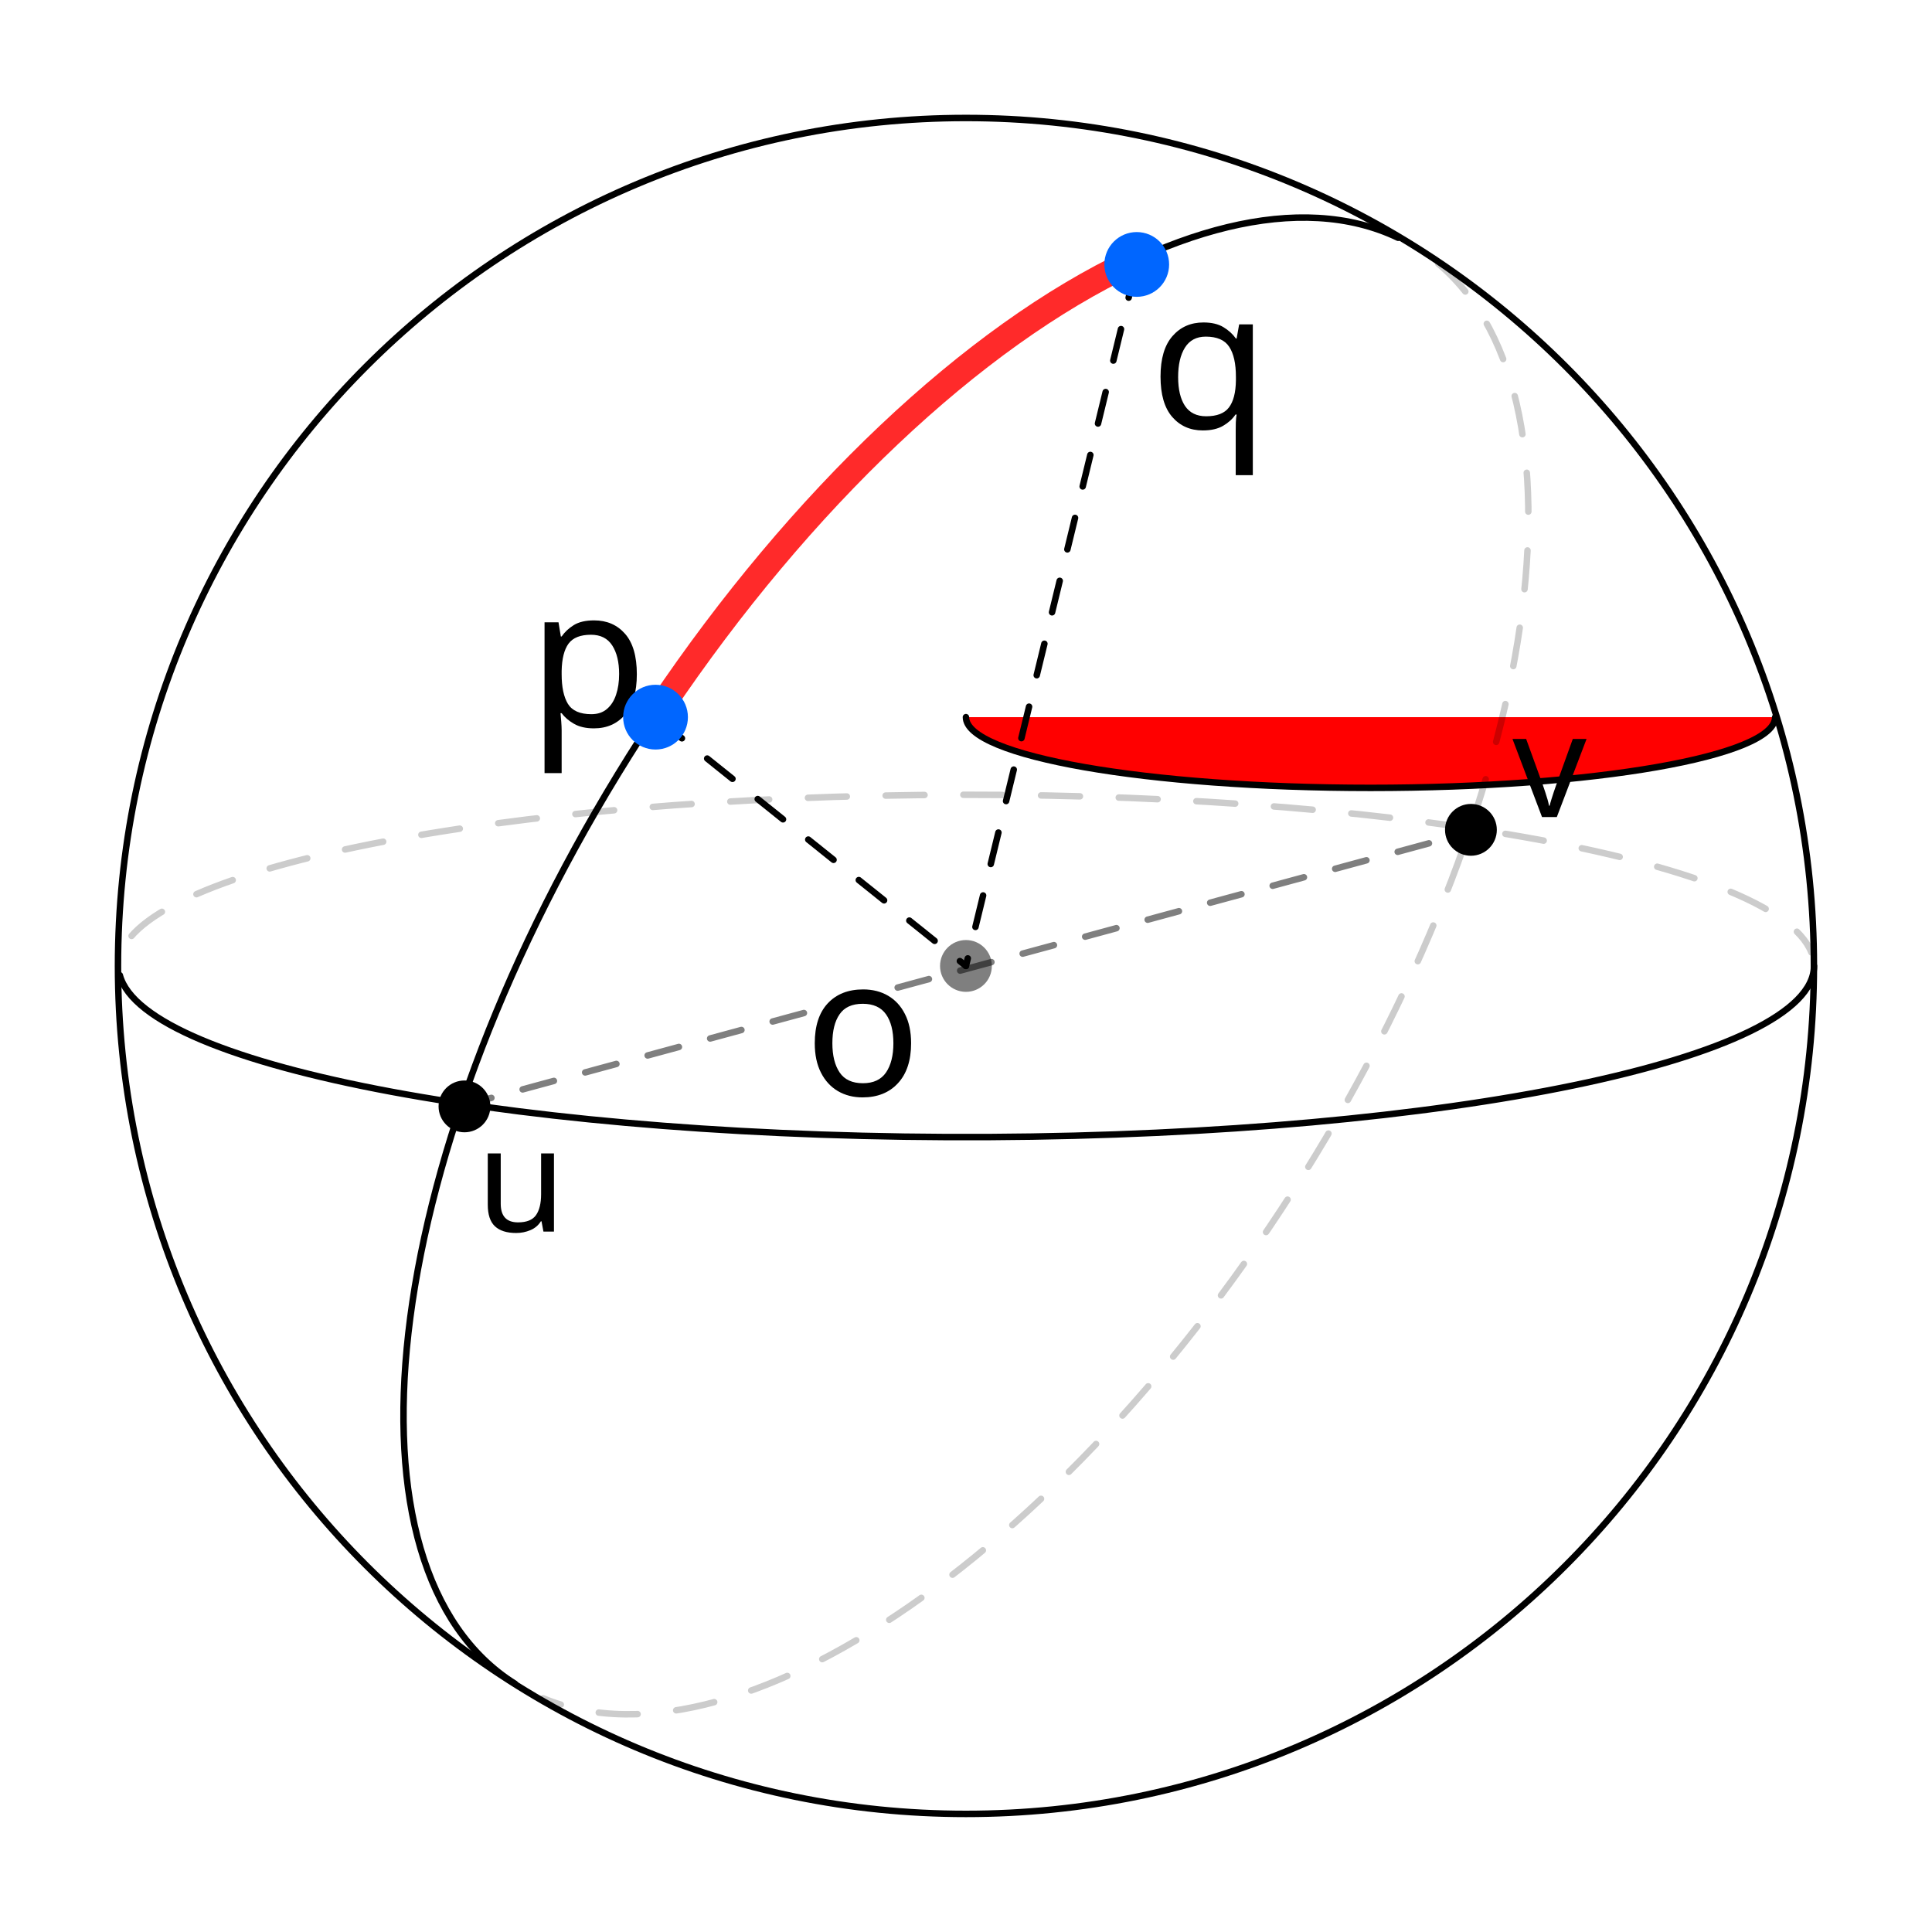
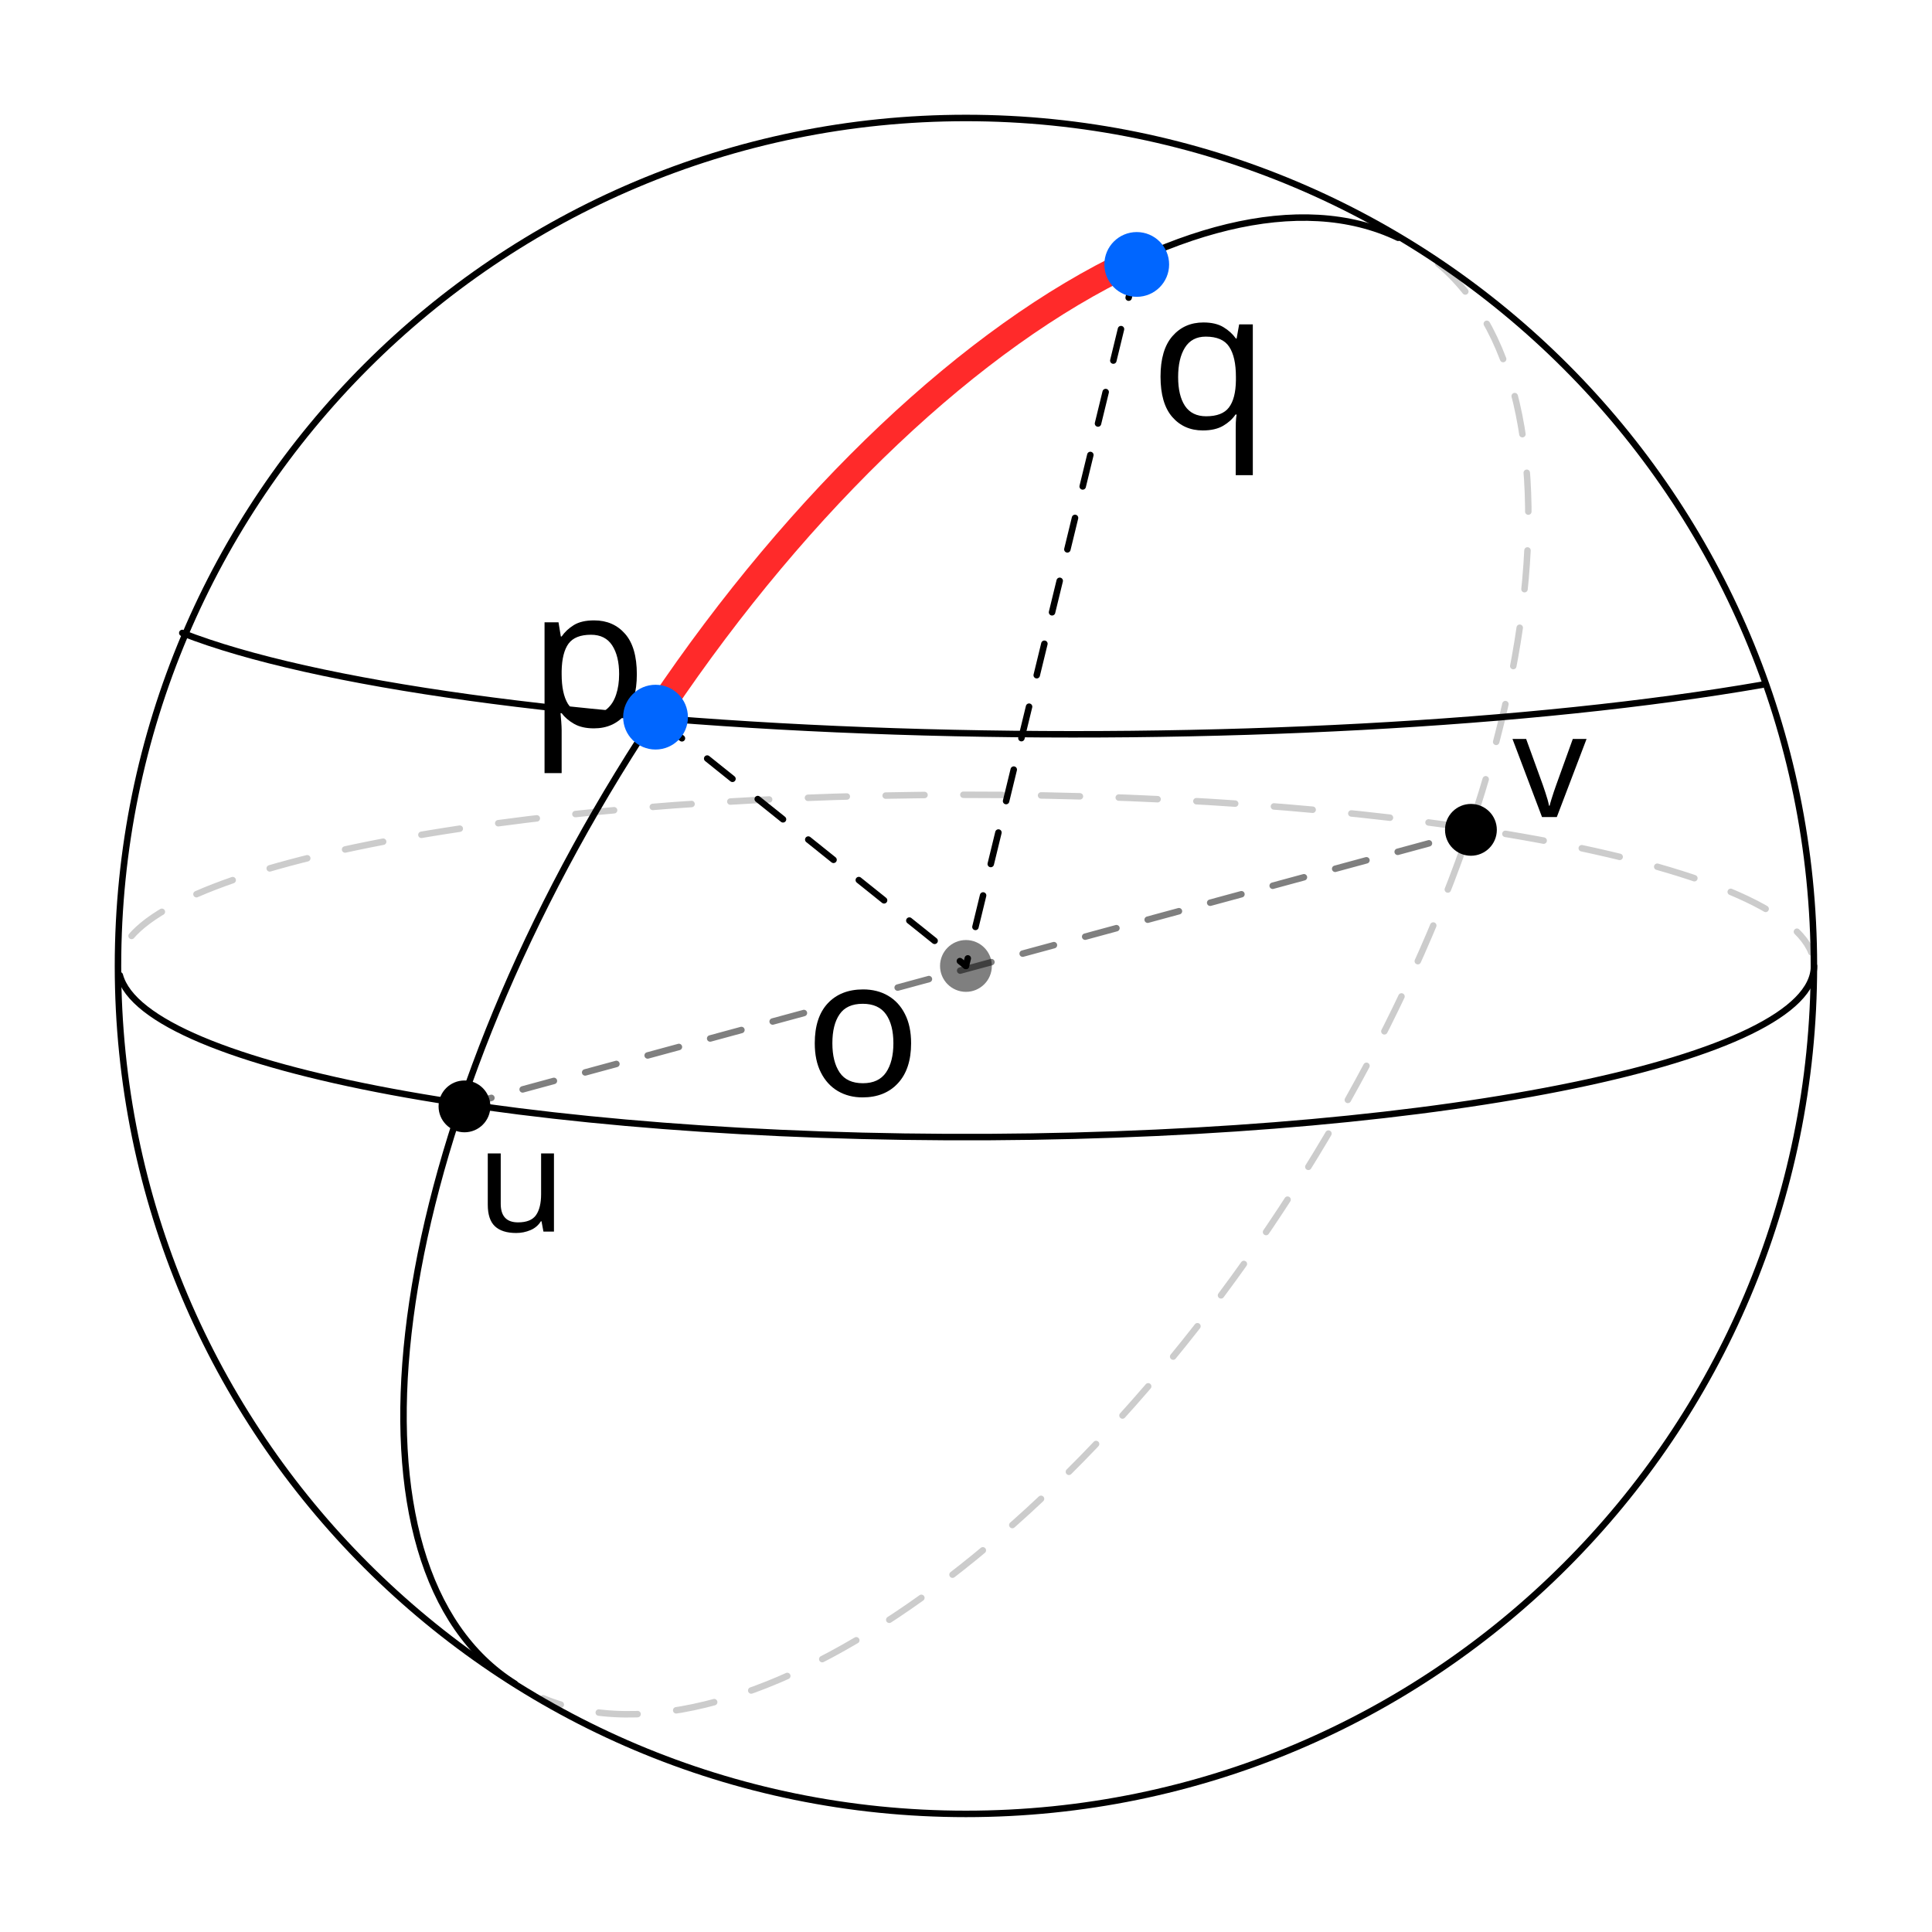
<svg xmlns="http://www.w3.org/2000/svg" width="84.189mm" height="84.184mm" viewBox="0 0 298.308 298.29" id="svg5486" version="1.1">
  <defs id="defs5488" />
  <g id="layer1" transform="translate(-206.7834,-167.0743)">
    <circle style="opacity:1;fill:none;fill-opacity:1;fill-rule:nonzero;stroke:#000000;stroke-width:1;stroke-linecap:round;stroke-linejoin:miter;stroke-miterlimit:4;stroke-dasharray:none;stroke-dashoffset:3.8;stroke-opacity:1" id="path6034" cx="355.929" cy="316.219" r="130.929" />
    <path style="opacity:0.2;fill:none;fill-opacity:1;fill-rule:nonzero;stroke:#000000;stroke-width:1;stroke-linecap:round;stroke-linejoin:miter;stroke-miterlimit:4;stroke-dasharray:6, 6;stroke-dashoffset:6;stroke-opacity:1" id="path6036" d="m 225.153,317.046 a 130.893,26.429 0 0 1 123.579,-27.215 130.893,26.429 0 0 1 137.729,24.288" />
    <path id="ellipse6044" style="opacity:1;fill:none;fill-opacity:1;fill-rule:nonzero;stroke:#000000;stroke-width:1;stroke-linecap:round;stroke-linejoin:miter;stroke-miterlimit:4;stroke-dasharray:none;stroke-dashoffset:3.8;stroke-opacity:1" d="M 486.875,316.219 A 130.893,26.429 0 0 1 359.521,342.638 130.893,26.429 0 0 1 225.281,317.648" />
-     <path id="ellipse6044" style="opacity:1;fill:red;fill-opacity:1;fill-rule:nonzero;stroke:#000000;stroke-width:1;stroke-linecap:round;stroke-linejoin:miter;stroke-miterlimit:4;stroke-dasharray:none;stroke-dashoffset:3.8;stroke-opacity:1" d="M 480.875,277.805 A 13.893,2.429 0 0 1 355.929,277.805 130.893,26.429 0 0 1 355.929,277.805" />
+     <path id="ellipse6044" style="opacity:1;fill:none;fill-opacity:1;fill-rule:nonzero;stroke:#000000;stroke-width:1;stroke-linecap:round;stroke-linejoin:miter;stroke-miterlimit:4;stroke-dasharray:none;stroke-dashoffset:3.8;stroke-opacity:1" d="M 478.875,272.805 A 150.893,26.429 0 0 1 234.929,264.805" />
    <circle style="opacity:1;fill:red;fill-opacity:1;fill-rule:nonzero;stroke:none;stroke-width:3;stroke-linecap:round;stroke-linejoin:miter;stroke-miterlimit:4;stroke-dasharray:none;stroke-dashoffset:0;stroke-opacity:1" id="path605334" cx="130.893" cy="26.429" r="50" />
    <circle r="4" cx="355.929" cy="316.219" id="circle6078" style="opacity:0.5;fill:#000000;fill-opacity:1;fill-rule:nonzero;stroke:none;stroke-width:3;stroke-linecap:round;stroke-linejoin:miter;stroke-miterlimit:4;stroke-dasharray:none;stroke-dashoffset:0;stroke-opacity:1" />
    <text xml:space="preserve" style="color:#000000;font-style:normal;font-variant:normal;font-weight:normal;font-stretch:normal;font-size:30px;line-height:125%;font-family:'Times New Roman';-inkscape-font-specification:'Times New Roman, ';text-indent:0;text-align:start;text-decoration:none;text-decoration-line:none;text-decoration-style:solid;text-decoration-color:#000000;letter-spacing:0px;word-spacing:0px;text-transform:none;direction:ltr;block-progression:tb;writing-mode:lr-tb;baseline-shift:baseline;text-anchor:start;white-space:normal;clip-rule:nonzero;display:inline;overflow:visible;visibility:visible;opacity:1;isolation:auto;mix-blend-mode:normal;color-interpolation:sRGB;color-interpolation-filters:linearRGB;solid-color:#000000;solid-opacity:1;fill:#000000;fill-opacity:1;fill-rule:nonzero;stroke:none;stroke-width:1px;stroke-linecap:butt;stroke-linejoin:miter;stroke-miterlimit:4;stroke-dasharray:none;stroke-dashoffset:0;stroke-opacity:1;color-rendering:auto;image-rendering:auto;shape-rendering:auto;text-rendering:auto;enable-background:accumulate" x="288.317" y="279.238" id="text6058">
      <tspan id="tspan6060" x="330.929" y="336.219" style="font-style:normal;font-variant:normal;font-weight:normal;font-stretch:normal;font-size:30px;font-family:sans-serif;-inkscape-font-specification:sans-serif">o</tspan>
    </text>
    <text xml:space="preserve" style="color:#000000;font-style:normal;font-variant:normal;font-weight:normal;font-stretch:normal;font-size:30px;line-height:125%;font-family:'Times New Roman';-inkscape-font-specification:'Times New Roman, ';text-indent:0;text-align:start;text-decoration:none;text-decoration-line:none;text-decoration-style:solid;text-decoration-color:#000000;letter-spacing:0px;word-spacing:0px;text-transform:none;direction:ltr;block-progression:tb;writing-mode:lr-tb;baseline-shift:baseline;text-anchor:start;white-space:normal;clip-rule:nonzero;display:inline;overflow:visible;visibility:visible;opacity:1;isolation:auto;mix-blend-mode:normal;color-interpolation:sRGB;color-interpolation-filters:linearRGB;solid-color:#000000;solid-opacity:1;fill:#000000;fill-opacity:1;fill-rule:nonzero;stroke:none;stroke-width:1px;stroke-linecap:butt;stroke-linejoin:miter;stroke-miterlimit:4;stroke-dasharray:none;stroke-dashoffset:0;stroke-opacity:1;color-rendering:auto;image-rendering:auto;shape-rendering:auto;text-rendering:auto;enable-background:accumulate" x="288.317" y="279.238" id="text6058">
      <tspan id="tspan6060" x="288.317" y="279.238" style="font-style:normal;font-variant:normal;font-weight:normal;font-stretch:normal;font-size:30px;font-family:sans-serif;-inkscape-font-specification:sans-serif">p</tspan>
    </text>
    <text id="text6062" y="233.238" x="384.317" style="color:#000000;font-style:normal;font-variant:normal;font-weight:normal;font-stretch:normal;font-size:30px;line-height:125%;font-family:'Times New Roman';-inkscape-font-specification:'Times New Roman, ';text-indent:0;text-align:start;text-decoration:none;text-decoration-line:none;text-decoration-style:solid;text-decoration-color:#000000;letter-spacing:0px;word-spacing:0px;text-transform:none;direction:ltr;block-progression:tb;writing-mode:lr-tb;baseline-shift:baseline;text-anchor:start;white-space:normal;clip-rule:nonzero;display:inline;overflow:visible;visibility:visible;opacity:1;isolation:auto;mix-blend-mode:normal;color-interpolation:sRGB;color-interpolation-filters:linearRGB;solid-color:#000000;solid-opacity:1;fill:#000000;fill-opacity:1;fill-rule:nonzero;stroke:none;stroke-width:1px;stroke-linecap:butt;stroke-linejoin:miter;stroke-miterlimit:4;stroke-dasharray:none;stroke-dashoffset:0;stroke-opacity:1;color-rendering:auto;image-rendering:auto;shape-rendering:auto;text-rendering:auto;enable-background:accumulate" xml:space="preserve">
      <tspan style="font-style:normal;font-variant:normal;font-weight:normal;font-stretch:normal;font-size:30px;font-family:sans-serif;-inkscape-font-specification:sans-serif" y="233.238" x="384.317" id="tspan6064">q</tspan>
    </text>
    <text id="text6066" y="357.238" x="280.317" style="color:#000000;font-style:normal;font-variant:normal;font-weight:normal;font-stretch:normal;font-size:22.5px;line-height:125%;font-family:'Times New Roman';-inkscape-font-specification:'Times New Roman, ';text-indent:0;text-align:start;text-decoration:none;text-decoration-line:none;text-decoration-style:solid;text-decoration-color:#000000;letter-spacing:0px;word-spacing:0px;text-transform:none;direction:ltr;block-progression:tb;writing-mode:lr-tb;baseline-shift:baseline;text-anchor:start;white-space:normal;clip-rule:nonzero;display:inline;overflow:visible;visibility:visible;opacity:1;isolation:auto;mix-blend-mode:normal;color-interpolation:sRGB;color-interpolation-filters:linearRGB;solid-color:#000000;solid-opacity:1;fill:#000000;fill-opacity:1;fill-rule:nonzero;stroke:none;stroke-width:1px;stroke-linecap:butt;stroke-linejoin:miter;stroke-miterlimit:4;stroke-dasharray:none;stroke-dashoffset:0;stroke-opacity:1;color-rendering:auto;image-rendering:auto;shape-rendering:auto;text-rendering:auto;enable-background:accumulate" xml:space="preserve">
      <tspan style="font-style:normal;font-variant:normal;font-weight:normal;font-stretch:normal;font-size:22.5px;font-family:sans-serif;-inkscape-font-specification:sans-serif" y="357.238" x="280.317" id="tspan6068">u</tspan>
    </text>
    <text xml:space="preserve" style="color:#000000;font-style:normal;font-variant:normal;font-weight:normal;font-stretch:normal;font-size:40px;line-height:125%;font-family:'Times New Roman';-inkscape-font-specification:'Times New Roman, ';text-indent:0;text-align:start;text-decoration:none;text-decoration-line:none;text-decoration-style:solid;text-decoration-color:#000000;letter-spacing:0px;word-spacing:0px;text-transform:none;direction:ltr;block-progression:tb;writing-mode:lr-tb;baseline-shift:baseline;text-anchor:start;white-space:normal;clip-rule:nonzero;display:inline;overflow:visible;visibility:visible;opacity:1;isolation:auto;mix-blend-mode:normal;color-interpolation:sRGB;color-interpolation-filters:linearRGB;solid-color:#000000;solid-opacity:1;fill:#000000;fill-opacity:1;fill-rule:nonzero;stroke:none;stroke-width:1px;stroke-linecap:butt;stroke-linejoin:miter;stroke-miterlimit:4;stroke-dasharray:none;stroke-dashoffset:0;stroke-opacity:1;color-rendering:auto;image-rendering:auto;shape-rendering:auto;text-rendering:auto;enable-background:accumulate" x="426.429" y="438.791" id="text6070">
      <tspan id="tspan6072" x="426.429" y="438.791" />
    </text>
    <text xml:space="preserve" style="color:#000000;font-style:normal;font-variant:normal;font-weight:normal;font-stretch:normal;font-size:30px;line-height:125%;font-family:'Times New Roman';-inkscape-font-specification:'Times New Roman, ';text-indent:0;text-align:start;text-decoration:none;text-decoration-line:none;text-decoration-style:solid;text-decoration-color:#000000;letter-spacing:0px;word-spacing:0px;text-transform:none;direction:ltr;block-progression:tb;writing-mode:lr-tb;baseline-shift:baseline;text-anchor:start;white-space:normal;clip-rule:nonzero;display:inline;overflow:visible;visibility:visible;opacity:1;isolation:auto;mix-blend-mode:normal;color-interpolation:sRGB;color-interpolation-filters:linearRGB;solid-color:#000000;solid-opacity:1;fill:#000000;fill-opacity:1;fill-rule:nonzero;stroke:none;stroke-width:1px;stroke-linecap:butt;stroke-linejoin:miter;stroke-miterlimit:4;stroke-dasharray:none;stroke-dashoffset:0;stroke-opacity:1;color-rendering:auto;image-rendering:auto;shape-rendering:auto;text-rendering:auto;enable-background:accumulate" x="440.317" y="293.238" id="text6074">
      <tspan id="tspan6076" x="440.317" y="293.238" style="font-style:normal;font-variant:normal;font-weight:normal;font-stretch:normal;font-size:22.5px;font-family:sans-serif;-inkscape-font-specification:sans-serif">v</tspan>
    </text>
    <circle r="4" cy="337.905" cx="278.5" id="circle6078" style="opacity:1;fill:#000000;fill-opacity:1;fill-rule:nonzero;stroke:none;stroke-width:3;stroke-linecap:round;stroke-linejoin:miter;stroke-miterlimit:4;stroke-dasharray:none;stroke-dashoffset:0;stroke-opacity:1" />
    <circle style="opacity:1;fill:#000000;fill-opacity:1;fill-rule:nonzero;stroke:none;stroke-width:3;stroke-linecap:round;stroke-linejoin:miter;stroke-miterlimit:4;stroke-dasharray:none;stroke-dashoffset:0;stroke-opacity:1" id="circle6080" cx="433.9" cy="295.205" r="4" />
    <line x1="281.5" y1="336.905" x2="431.400" y2="296.205" style="opacity:0.5;fill:none;fill-opacity:1;fill-rule:nonzero;stroke:#000000;stroke-width:1;stroke-linecap:round;stroke-linejoin:miter;stroke-miterlimit:4;stroke-dasharray:5, 5;stroke-dashoffset:3.8;stroke-opacity:1" />
    <line x1="355.929" y1="316.219" x2="308" y2="277.805" style="opacity:1;fill:none;fill-opacity:1;fill-rule:nonzero;stroke:#000000;stroke-width:1;stroke-linecap:round;stroke-linejoin:miter;stroke-miterlimit:4;stroke-dasharray:5, 5;stroke-dashoffset:3.8;stroke-opacity:1" />
    <line x1="355.929" y1="316.219" y2="207.905" x2="382.3" style="opacity:1;fill:none;fill-opacity:1;fill-rule:nonzero;stroke:#000000;stroke-width:1;stroke-linecap:round;stroke-linejoin:miter;stroke-miterlimit:4;stroke-dasharray:5, 5;stroke-dashoffset:3.8;stroke-opacity:1" />
    <path d="M -52.422,-467.691 A 130.893,61.279 0 0 1 71.157,-530.793 130.893,61.279 0 0 1 208.886,-474.478" id="path5424" style="opacity:0.2;fill:none;fill-opacity:1;fill-rule:nonzero;stroke:#000000;stroke-width:1;stroke-linecap:round;stroke-linejoin:miter;stroke-miterlimit:4;stroke-dasharray:6, 6;stroke-dashoffset:6;stroke-opacity:1" transform="matrix(-0.5319935,0.8467484,-0.8467484,-0.5319935,0,0)" />
    <path d="m 209.3,-469.608 a 130.893,61.279 0 0 1 -127.354,61.256 130.893,61.279 0 0 1 -134.24,-57.944" style="opacity:1;fill:none;fill-opacity:1;fill-rule:nonzero;stroke:#000000;stroke-width:1;stroke-linecap:round;stroke-linejoin:miter;stroke-miterlimit:4;stroke-dasharray:none;stroke-dashoffset:3.8;stroke-opacity:1" id="path5426" transform="matrix(-0.5319935,0.8467484,-0.8467484,-0.5319935,0,0)" />
    <path transform="matrix(-0.5319935,0.8467484,-0.8467484,-0.5319935,0,0)" id="path5444" style="opacity:1;fill:none;fill-opacity:1;fill-rule:nonzero;stroke:#ff2a2a;stroke-width:4;stroke-linecap:butt;stroke-linejoin:miter;stroke-miterlimit:4;stroke-dasharray:none;stroke-dashoffset:3.8;stroke-opacity:1" d="M 69.574,-408.469 A 130.893,61.279 0 0 1 -27.247,-433.435" />
    <circle style="opacity:1;fill:#0066ff;fill-opacity:1;fill-rule:nonzero;stroke:none;stroke-width:3;stroke-linecap:round;stroke-linejoin:miter;stroke-miterlimit:4;stroke-dasharray:none;stroke-dashoffset:0;stroke-opacity:1" id="path6054" cx="308" cy="277.805" r="5" />
    <circle r="5" cy="207.905" cx="382.3" id="circle6056" style="opacity:1;fill:#0066ff;fill-opacity:1;fill-rule:nonzero;stroke:none;stroke-width:3;stroke-linecap:round;stroke-linejoin:miter;stroke-miterlimit:4;stroke-dasharray:none;stroke-dashoffset:0;stroke-opacity:1" />
  </g>
</svg>
